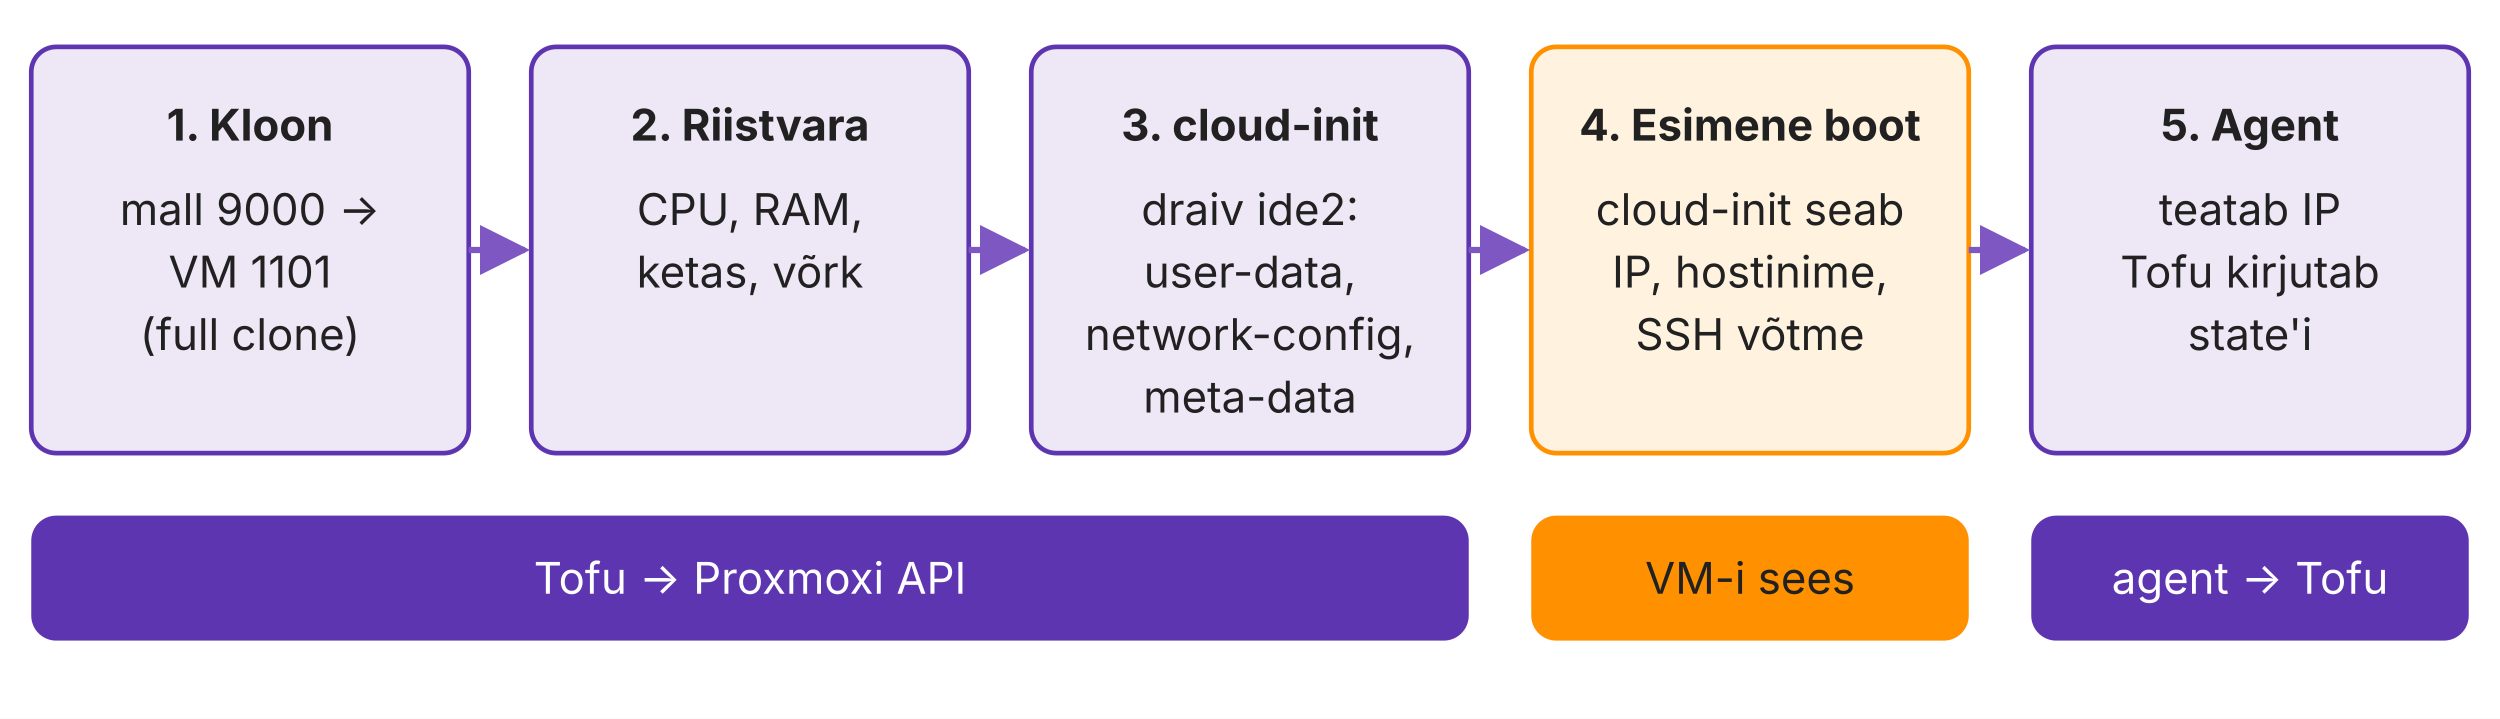
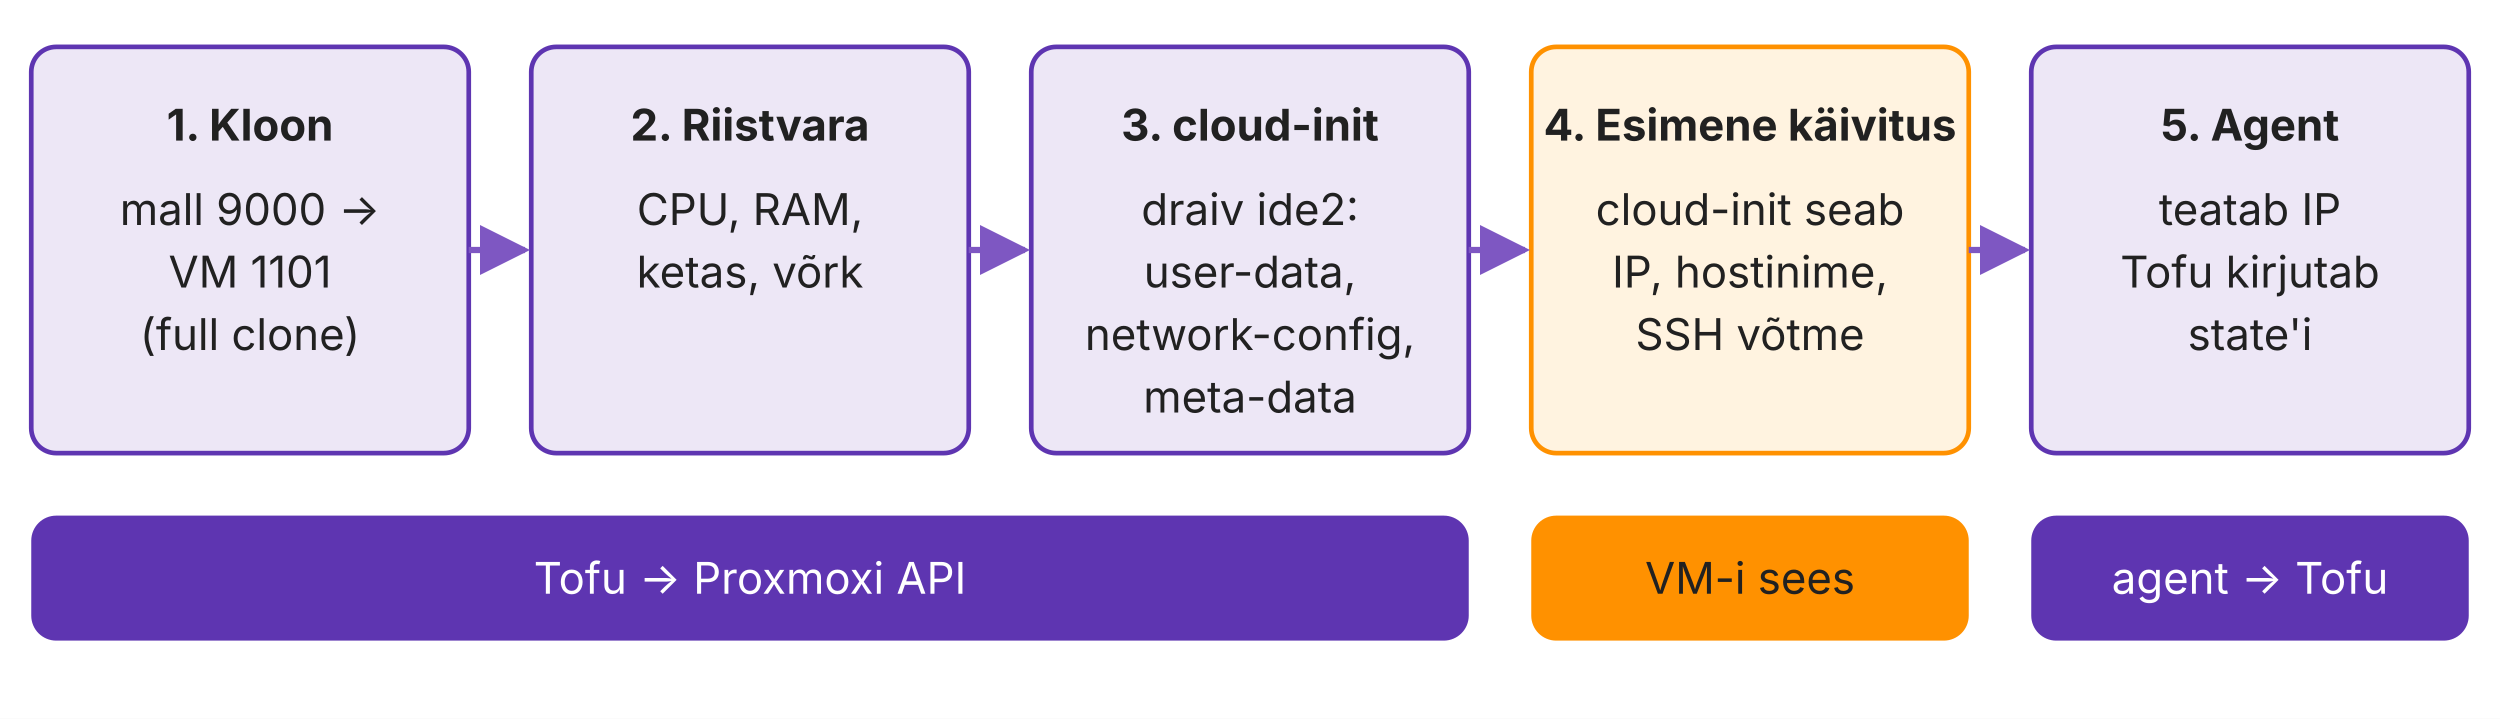
<svg xmlns="http://www.w3.org/2000/svg" viewBox="0 0 800 230" width="800" font-family="Inter, Arial, sans-serif" font-size="14" fill="#212121">
  <defs>
    <marker id="a" viewBox="0 0 10 10" refX="9" refY="5" markerWidth="8" markerHeight="8" orient="auto-start-reverse">
      <path d="M0,0 L10,5 L0,10 z" fill="#7e57c2" />
    </marker>
  </defs>
  <rect width="800" height="230" fill="#ffffff" />
  <g text-anchor="middle">
    <rect x="10" y="15" width="140" height="130" rx="8" fill="#ede7f6" stroke="#5e35b1" stroke-width="1.5" />
    <text x="80" y="45" font-weight="bold">1. Kloon</text>
    <text x="80" y="72">mall 9000 →</text>
    <text x="80" y="92">VM 1101</text>
    <text x="80" y="112">(full clone)</text>
    <rect x="170" y="15" width="140" height="130" rx="8" fill="#ede7f6" stroke="#5e35b1" stroke-width="1.5" />
    <text x="240" y="45" font-weight="bold">2. Riistvara</text>
    <text x="240" y="72">CPU, RAM,</text>
    <text x="240" y="92">ketas, võrk</text>
    <rect x="330" y="15" width="140" height="130" rx="8" fill="#ede7f6" stroke="#5e35b1" stroke-width="1.5" />
    <text x="400" y="45" font-weight="bold">3. cloud-init</text>
    <text x="400" y="72">draiv ide2:</text>
    <text x="400" y="92">user-data,</text>
    <text x="400" y="112">network-config,</text>
    <text x="400" y="132">meta-data</text>
    <rect x="490" y="15" width="140" height="130" rx="8" fill="#fff3e0" stroke="#ff9100" stroke-width="1.5" />
-     <text x="560" y="45" font-weight="bold">4. Esimene boot</text>
+     <text x="560" y="45" font-weight="bold">4. Esimene käivitus</text>
    <text x="560" y="72">cloud-init seab</text>
    <text x="560" y="92">IP, hostinime,</text>
    <text x="560" y="112">SSH võtme</text>
    <rect x="650" y="15" width="140" height="130" rx="8" fill="#ede7f6" stroke="#5e35b1" stroke-width="1.5" />
    <text x="720" y="45" font-weight="bold">5. Agent</text>
    <text x="720" y="72">teatab IP</text>
    <text x="720" y="92">Tofu kirjutab</text>
    <text x="720" y="112">state'i</text>
  </g>
  <g stroke="#7e57c2" stroke-width="2" marker-end="url(#a)">
    <line x1="150" y1="80" x2="168" y2="80" />
    <line x1="310" y1="80" x2="328" y2="80" />
    <line x1="470" y1="80" x2="488" y2="80" />
    <line x1="630" y1="80" x2="648" y2="80" />
  </g>
  <g text-anchor="middle">
    <rect x="10" y="165" width="460" height="40" rx="8" fill="#5e35b1" />
    <text x="240" y="190" fill="#ffffff">Tofu → Proxmoxi API</text>
    <rect x="490" y="165" width="140" height="40" rx="8" fill="#ff9100" />
    <text x="560" y="190" fill="#212121">VM-i sees</text>
    <rect x="650" y="165" width="140" height="40" rx="8" fill="#5e35b1" />
    <text x="720" y="190" fill="#ffffff">agent → Tofu</text>
  </g>
</svg>
